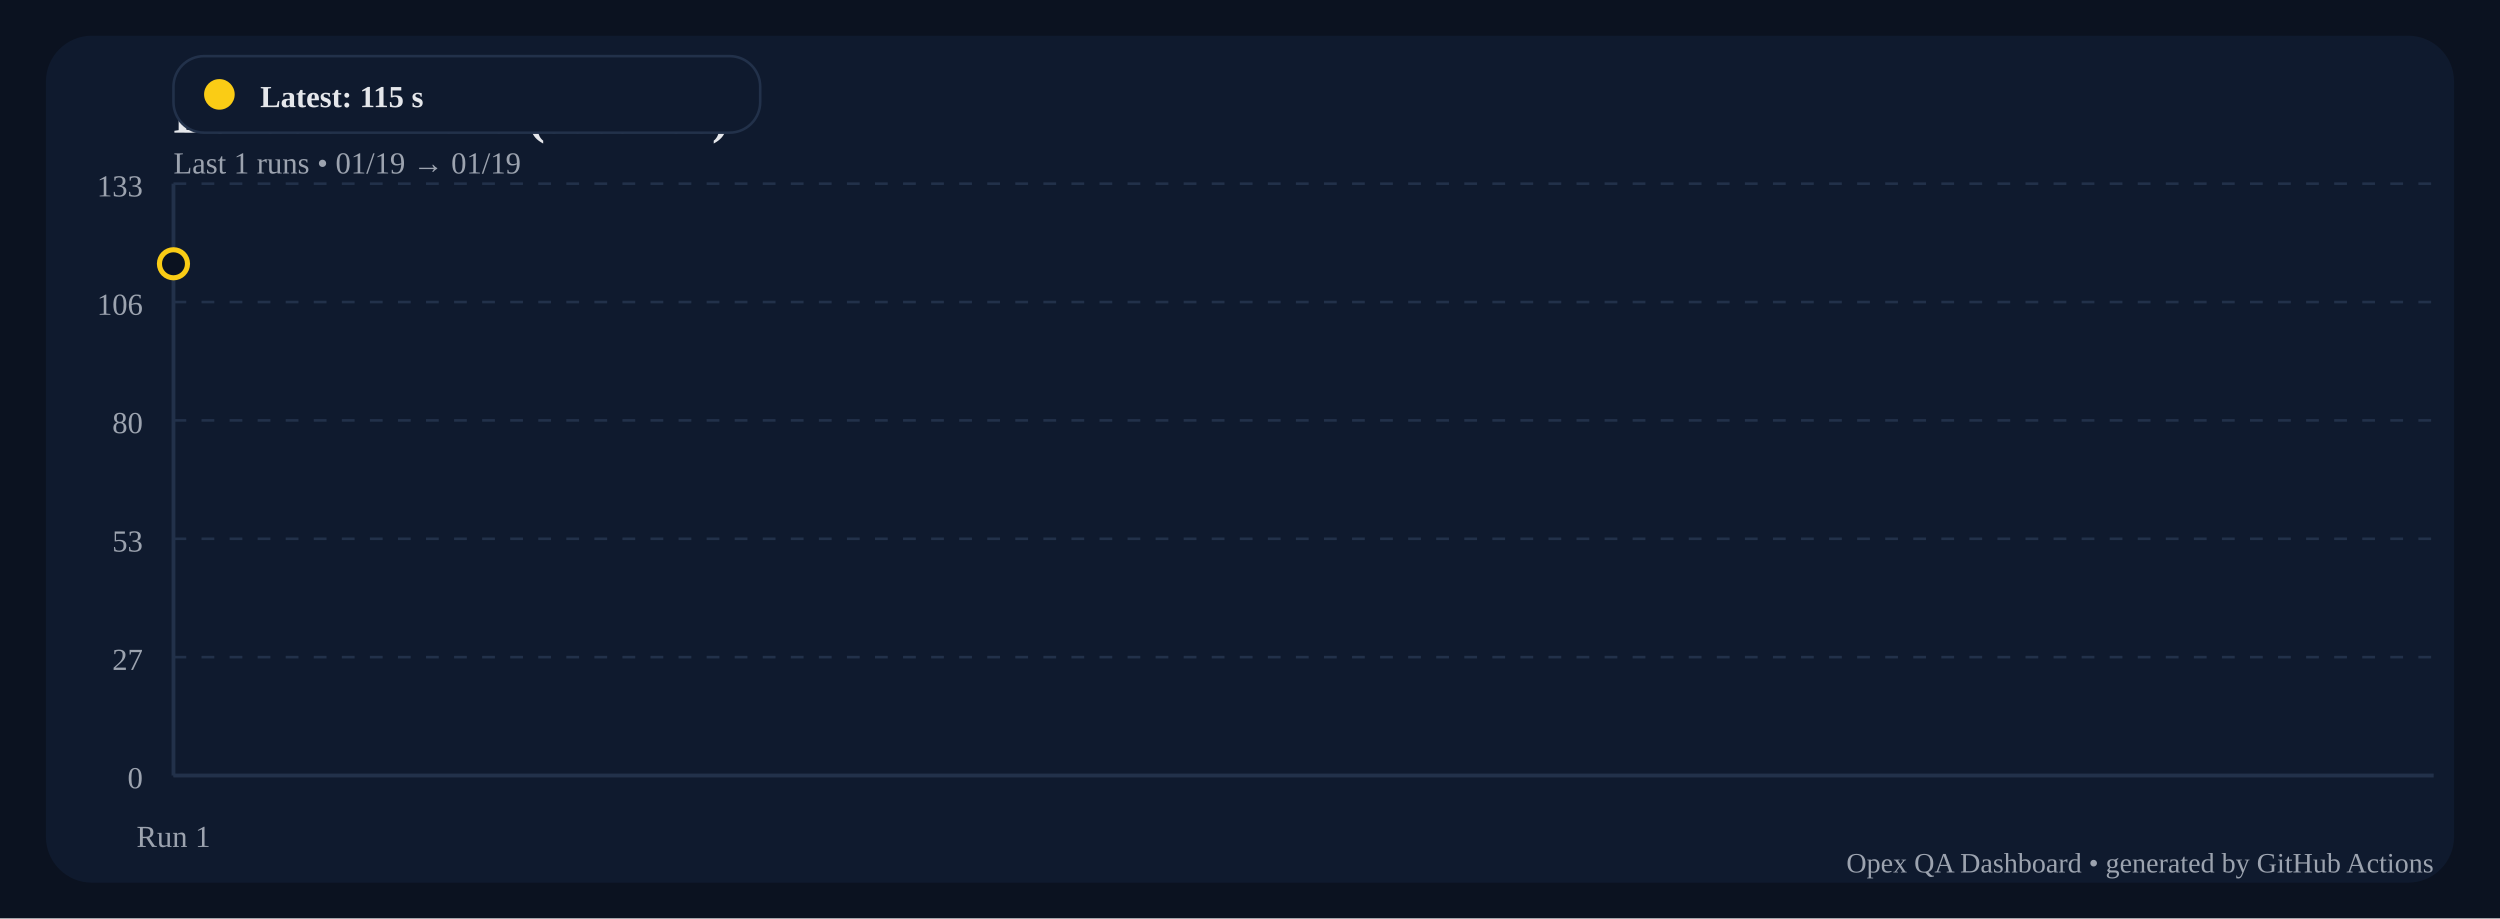
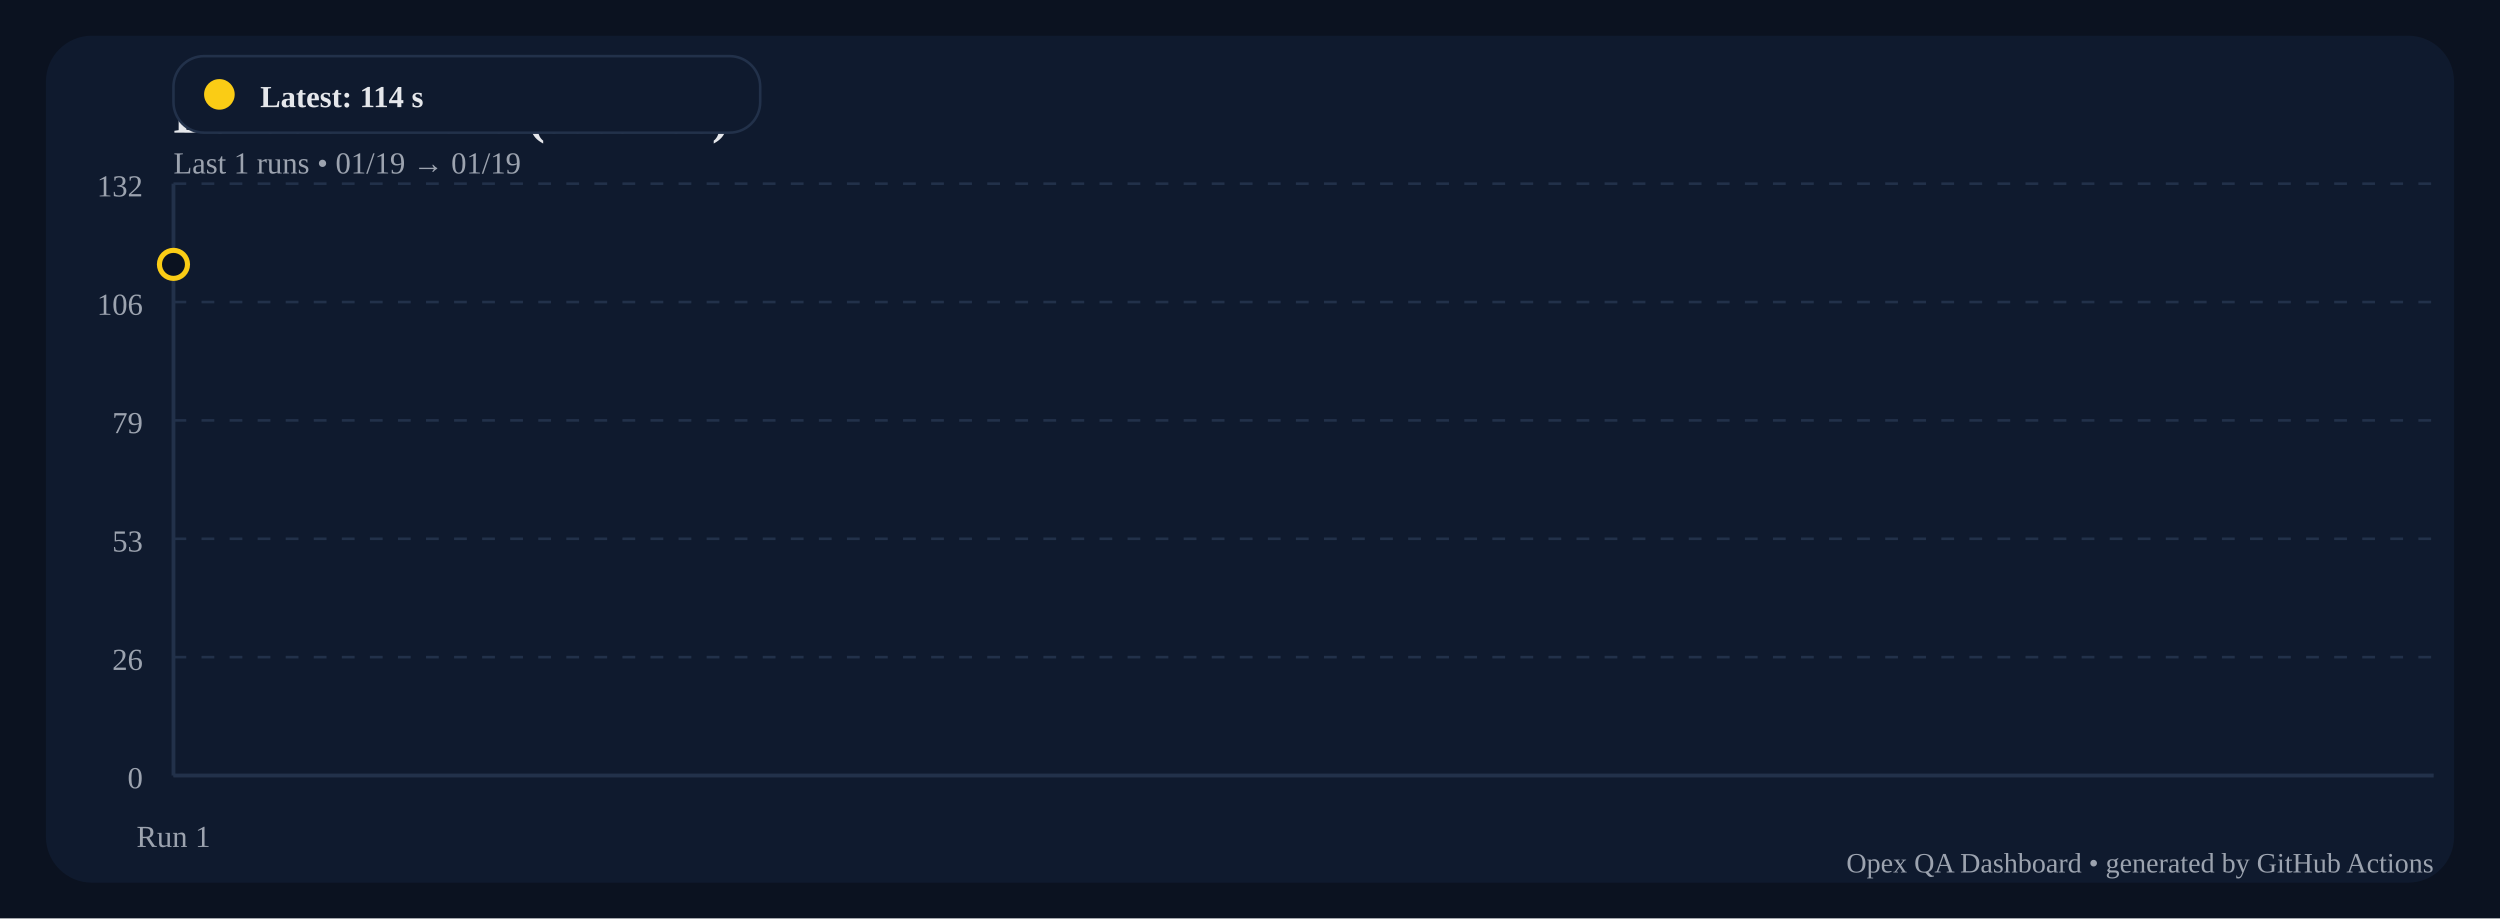
<svg xmlns="http://www.w3.org/2000/svg" width="980" height="360" viewBox="0 0 980 360">
  <defs>
    <linearGradient id="lineGlow_duration.svg" x1="0" y1="0" x2="1" y2="0">
      <stop offset="0" stop-color="#facc15" stop-opacity="0.15" />
      <stop offset="1" stop-color="#facc15" stop-opacity="0.45" />
    </linearGradient>
  </defs>
  <rect x="0" y="0" width="980" height="360" fill="#0b1220" />
  <rect x="18" y="14" width="944" height="332" rx="18" fill="#0f1a2e" />
  <text x="68" y="52" fill="#e5e7eb" font-size="20" font-weight="800">Duration Trend (seconds)</text>
  <text x="68" y="68" fill="#9ca3af" font-size="12">Last 1 runs • 01/19 → 01/19</text>
  <g>
    <rect x="68" y="22" rx="12" ry="12" width="230" height="30" fill="#0f1a2e" stroke="#22314a" />
    <circle cx="86" cy="37" r="6" fill="#facc15" />
    <text x="102" y="42" fill="#e5e7eb" font-size="12" font-weight="700">
-         Latest: 115 s
+         Latest: 114 s
      </text>
  </g>
  <line x1="68" y1="72" x2="954" y2="72" stroke="#22314a" stroke-dasharray="5 6" stroke-width="1" />
  <line x1="68" y1="118.4" x2="954" y2="118.4" stroke="#22314a" stroke-dasharray="5 6" stroke-width="1" />
  <line x1="68" y1="164.8" x2="954" y2="164.8" stroke="#22314a" stroke-dasharray="5 6" stroke-width="1" />
  <line x1="68" y1="211.2" x2="954" y2="211.2" stroke="#22314a" stroke-dasharray="5 6" stroke-width="1" />
  <line x1="68" y1="257.6" x2="954" y2="257.6" stroke="#22314a" stroke-dasharray="5 6" stroke-width="1" />
  <line x1="68" y1="304" x2="954" y2="304" stroke="#22314a" stroke-dasharray="5 6" stroke-width="1" />
  <line x1="68" y1="72" x2="68" y2="304" stroke="#22314a" stroke-width="1.5" />
  <line x1="68" y1="304" x2="954" y2="304" stroke="#22314a" stroke-width="1.5" />
  <text x="56" y="77" text-anchor="end" fill="#9ca3af" font-size="12">
-         133
+         132
      </text>
  <text x="56" y="123.4" text-anchor="end" fill="#9ca3af" font-size="12">
        106
      </text>
  <text x="56" y="169.8" text-anchor="end" fill="#9ca3af" font-size="12">
-         80
+         79
      </text>
  <text x="56" y="216.2" text-anchor="end" fill="#9ca3af" font-size="12">
        53
      </text>
  <text x="56" y="262.6" text-anchor="end" fill="#9ca3af" font-size="12">
-         27
+         26
      </text>
  <text x="56" y="309" text-anchor="end" fill="#9ca3af" font-size="12">
        0
      </text>
  <text x="68" y="332" text-anchor="middle" fill="#9ca3af" font-size="12">Run 1</text>
-   <path d="M 68 103.398" fill="none" stroke="url(#lineGlow_duration.svg)" stroke-width="10" stroke-linecap="round" opacity="0.65" />
-   <path d="M 68 103.398" fill="none" stroke="#facc15" stroke-width="4" stroke-linecap="round" />
-   <circle cx="68" cy="103.398" r="5.5" fill="#0b1220" stroke="#facc15" stroke-width="2" />
+   <path d="M 68 103.636" fill="none" stroke="url(#lineGlow_duration.svg)" stroke-width="10" stroke-linecap="round" opacity="0.65" />
+   <path d="M 68 103.636" fill="none" stroke="#facc15" stroke-width="4" stroke-linecap="round" />
+   <circle cx="68" cy="103.636" r="5.5" fill="#0b1220" stroke="#facc15" stroke-width="2" />
  <text x="954" y="342" text-anchor="end" fill="#9ca3af" font-size="11">
      Opex QA Dashboard • generated by GitHub Actions
    </text>
</svg>
